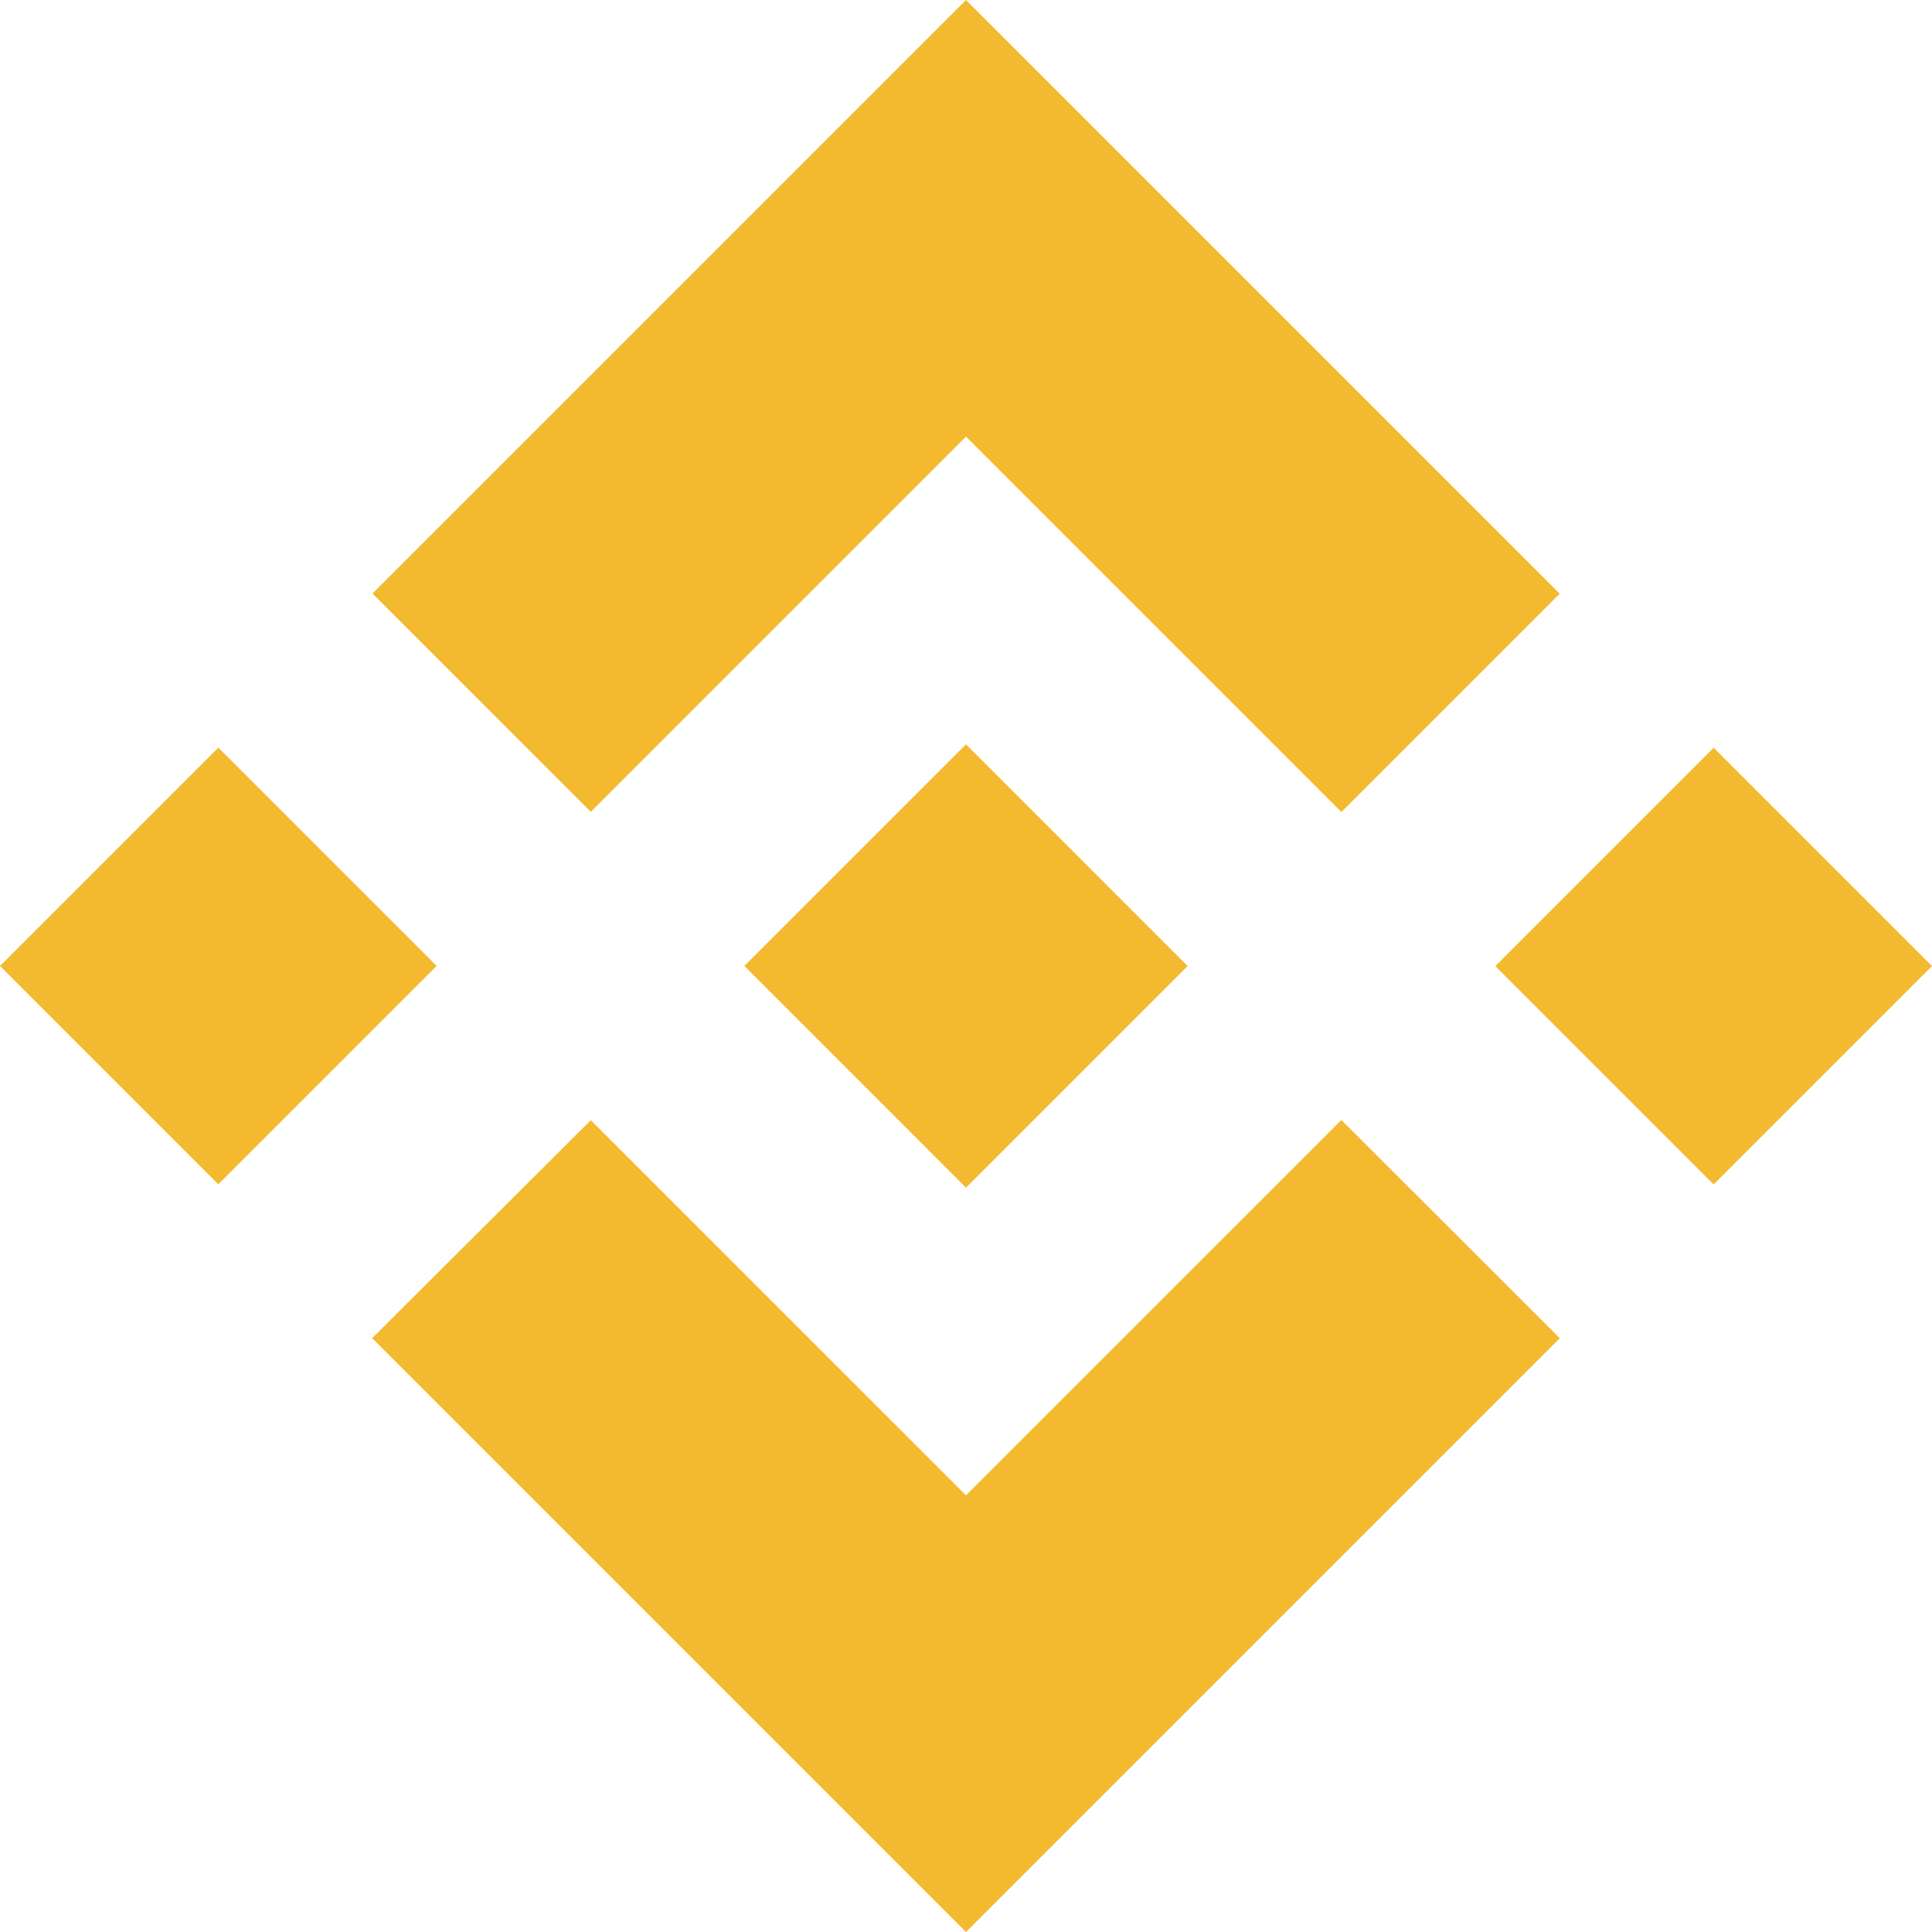
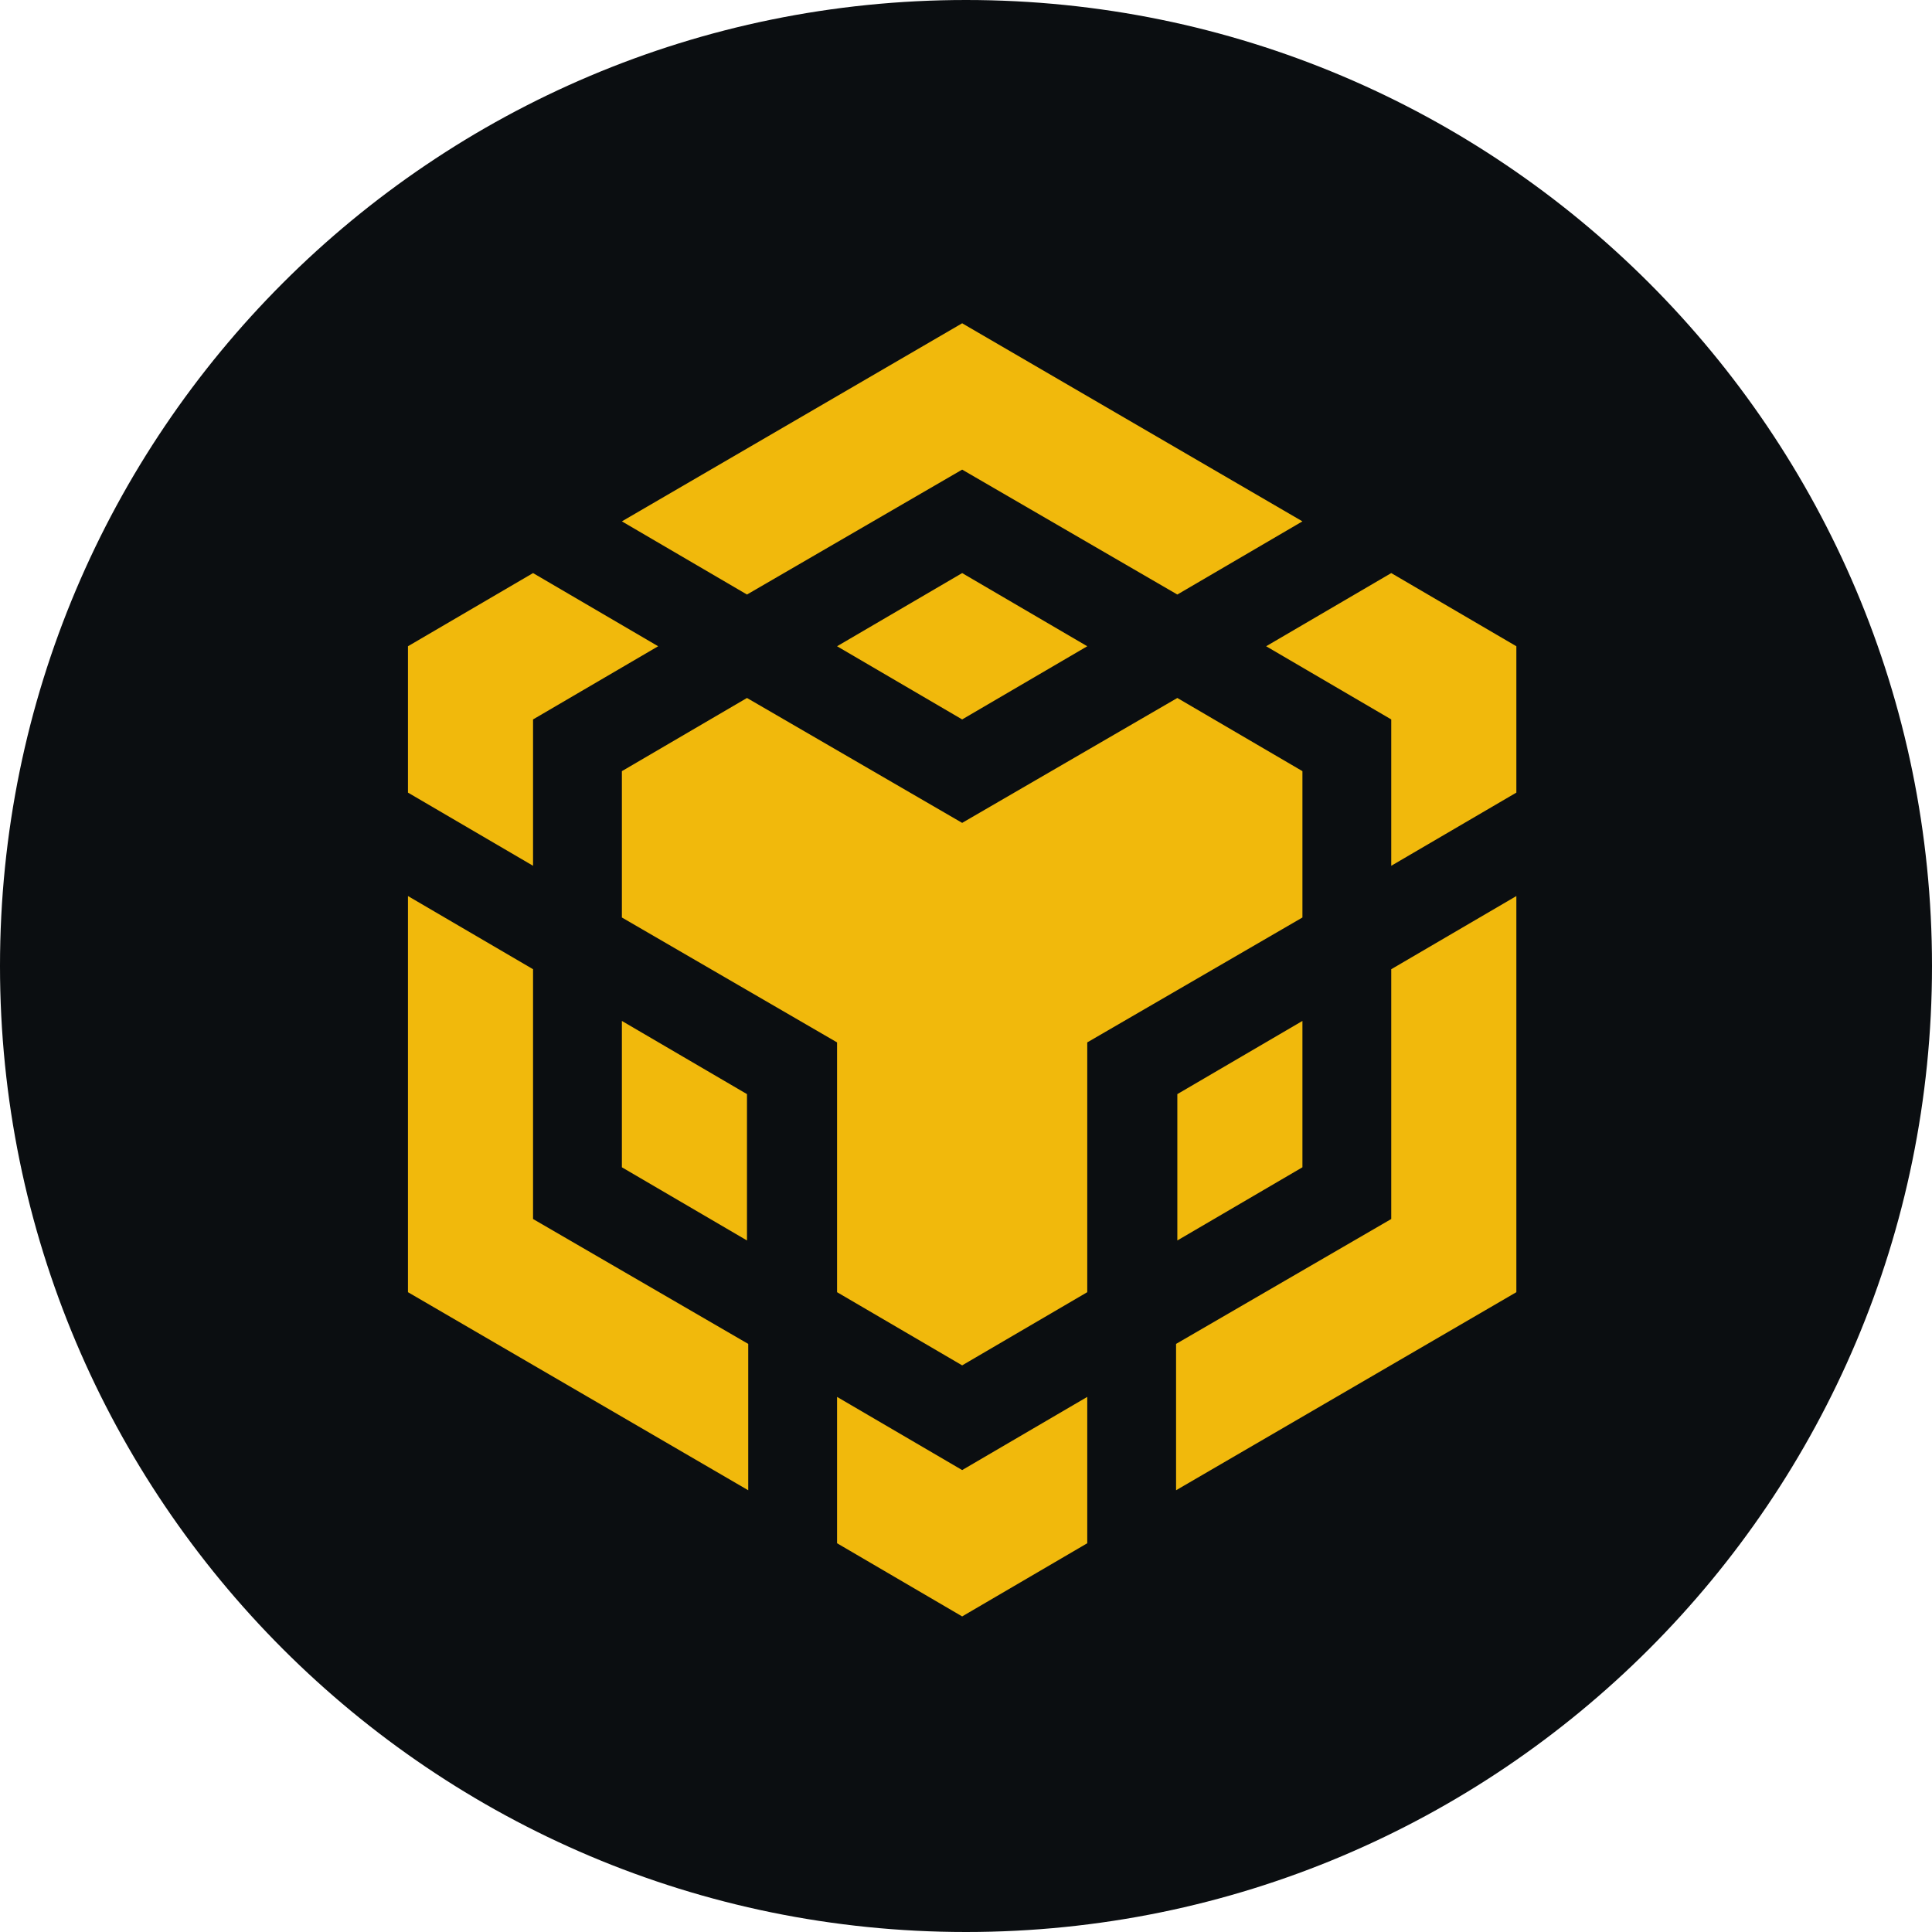
- <svg xmlns="http://www.w3.org/2000/svg" viewBox="0 0 2500.01 2500">
-   <defs>
-     <style>.cls-1{fill:#f3ba2f;}</style>
-   </defs>
-   <g id="Layer_2" data-name="Layer 2">
-     <g id="Layer_1-2" data-name="Layer 1">
-       <path class="cls-1" d="M764.48,1050.52,1250,565l485.75,485.73,282.5-282.5L1250,0,482,768l282.49,282.5M0,1250,282.51,967.45,565,1249.94,282.49,1532.45Zm764.48,199.51L1250,1935l485.74-485.72,282.65,282.35-.14.15L1250,2500,482,1732l-.4-.4,282.91-282.12M1935,1250.12l282.51-282.51L2500,1250.1,2217.5,1532.61Z" />
-       <path class="cls-1" d="M1536.52,1249.85h.12L1250,963.19,1038.13,1175h0l-24.34,24.35-50.2,50.21-.4.39.4.41L1250,1536.81l286.66-286.66.14-.16-.26-.14" />
-     </g>
-   </g>
+ <svg xmlns="http://www.w3.org/2000/svg" width="96" height="96" viewBox="0 0 96 96" fill="none">
+   <circle cx="48" cy="48" r="48" fill="#0B0E11" />
+   <path d="M30.901 25.906L47.809 16.064L64.717 25.906L58.501 29.542L47.809 23.335L37.117 29.542L30.901 25.906ZM64.717 38.318L58.501 34.682L47.809 40.888L37.117 34.682L30.901 38.318V45.59L41.593 51.796V64.208L47.809 67.844L54.025 64.208V51.796L64.717 45.59V38.318ZM64.717 58.002V50.73L58.501 54.366V61.638L64.717 58.002ZM69.13 60.572L58.438 66.778V74.05L75.347 64.208V44.524L69.13 48.16V60.572ZM62.914 32.112L69.13 35.748V43.02L75.347 39.384V32.112L69.13 28.476L62.914 32.112ZM41.593 69.411V76.683L47.809 80.319L54.025 76.683V69.411L47.809 73.047L41.593 69.411ZM30.901 58.002L37.117 61.638V54.366L30.901 50.73V58.002ZM41.593 32.112L47.809 35.748L54.025 32.112L47.809 28.476L41.593 32.112ZM26.487 35.748L32.703 32.112L26.487 28.476L20.271 32.112V39.384L26.487 43.02V35.748ZM26.487 48.16L20.271 44.524V64.208L37.179 74.05V66.778L26.487 60.572V48.16Z" fill="#F1B90C" />
</svg>
